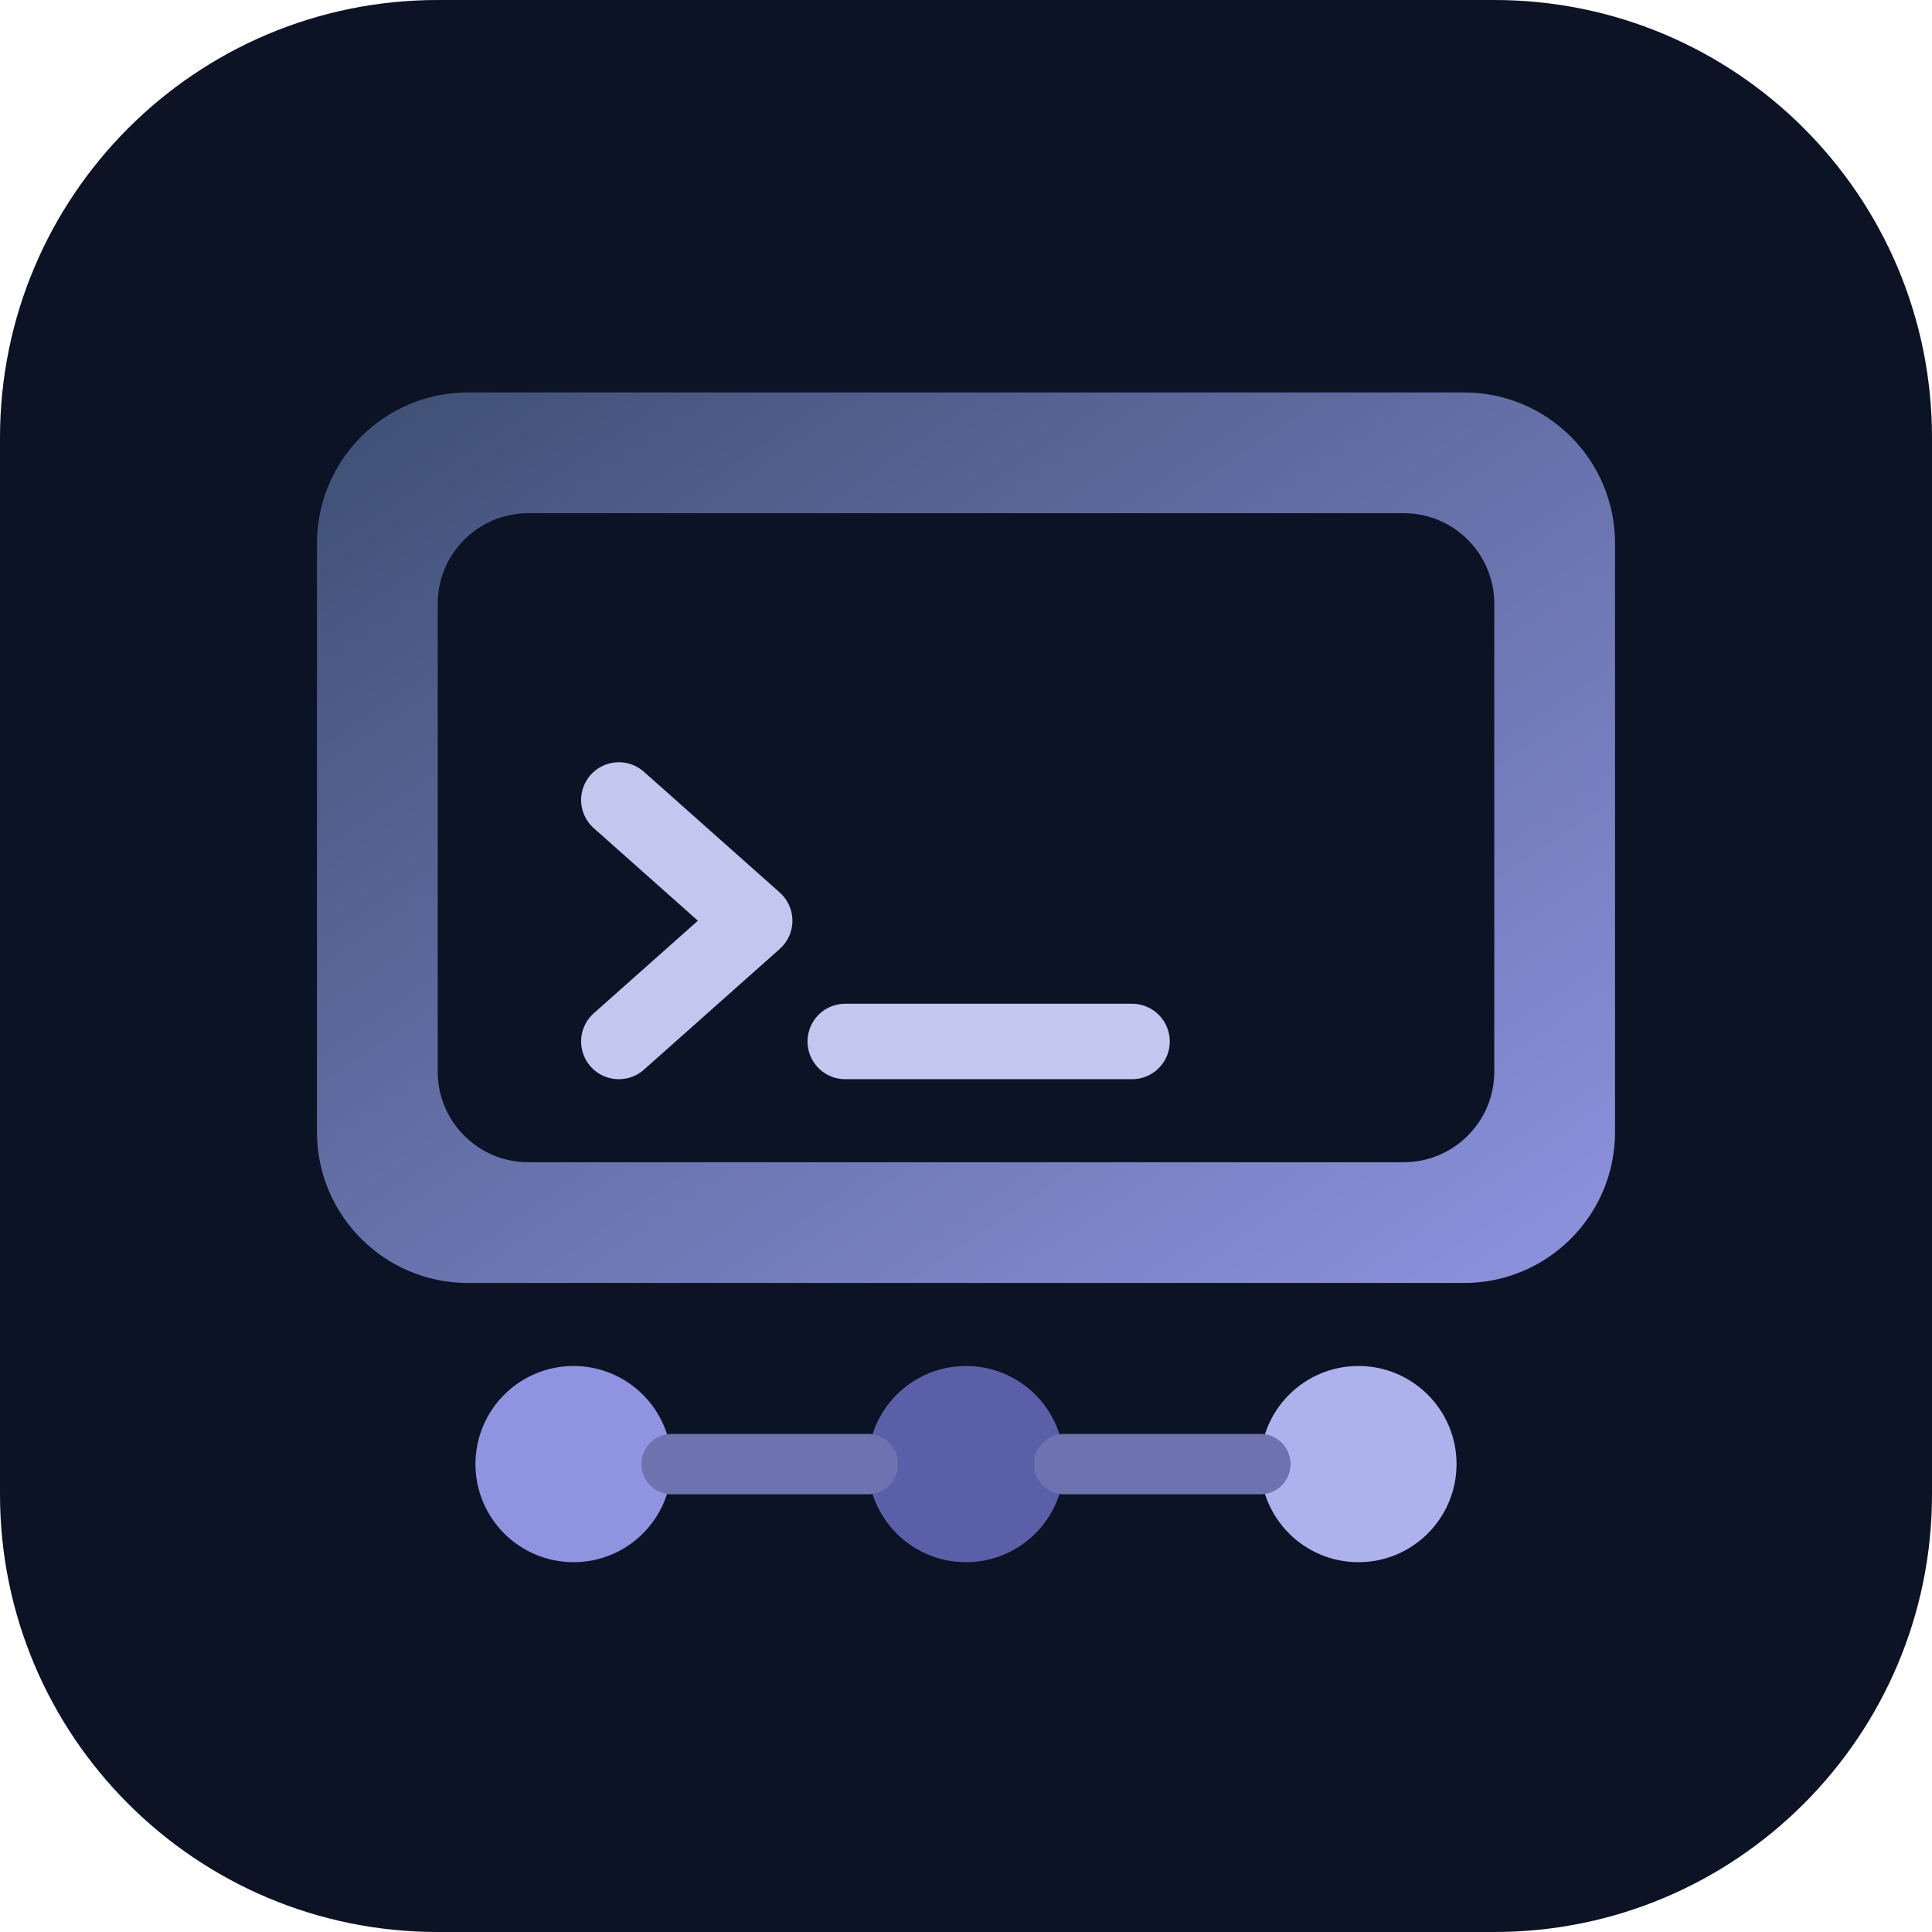
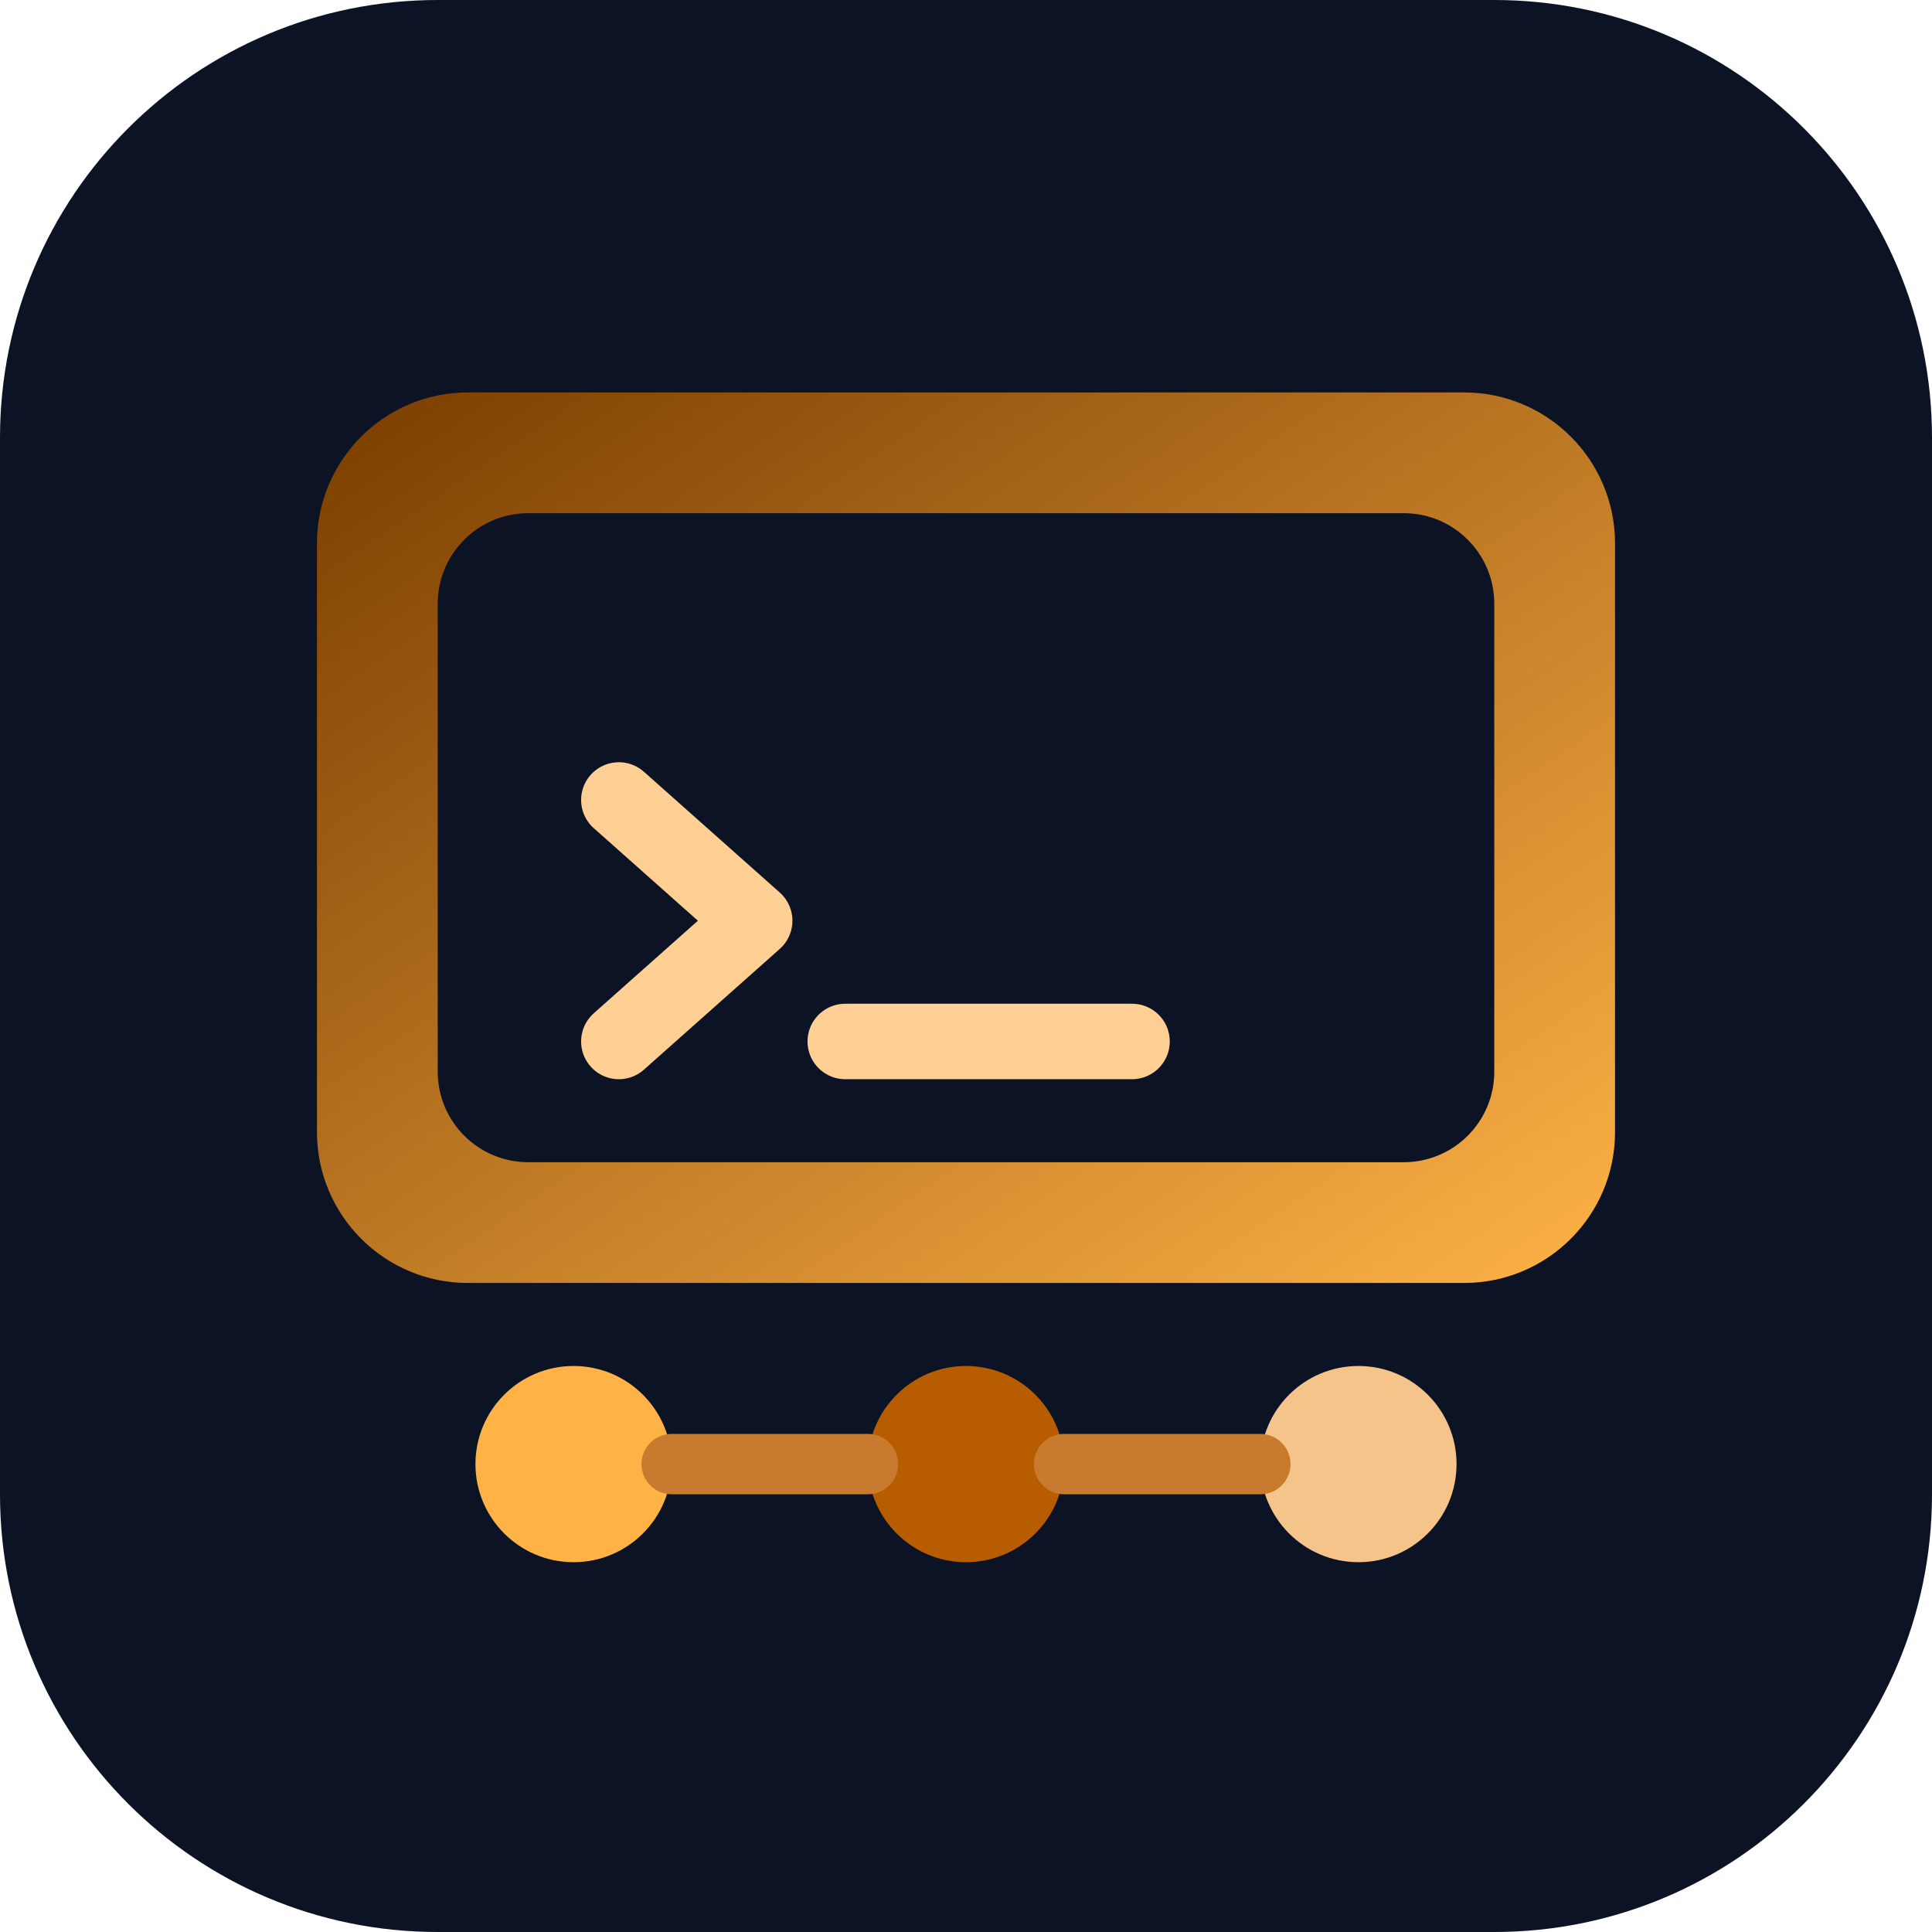
<svg xmlns="http://www.w3.org/2000/svg" viewBox="0 0 256 256">
  <defs>
    <linearGradient id="g" x1="0" x2="1" y1="0" y2="1">
-       <stop offset="0" stop-color="#3D4F73" />
-       <stop offset="1" stop-color="#8F93E0" />
+       <stop offset="0" stop-color="#7A3D00" />
+       <stop offset="1" stop-color="#FFB347" />
    </linearGradient>
  </defs>
  <rect width="256" height="256" rx="58" fill="#0B1324" />
  <rect x="42" y="52" width="172" height="118" rx="20" fill="url(#g)" />
  <rect x="58" y="68" width="140" height="86" rx="12" fill="#0B1324" />
-   <path d="M82 106l18 16-18 16M112 138h38" fill="none" stroke="#C3C6EF" stroke-width="10" stroke-linecap="round" stroke-linejoin="round" />
-   <circle cx="76" cy="194" r="13" fill="#8F93E0" />
-   <circle cx="128" cy="194" r="13" fill="#5B5FA8" />
-   <circle cx="180" cy="194" r="13" fill="#ADB1EC" />
-   <path d="M89 194h26M141 194h26" stroke="#6E72AE" stroke-width="8" stroke-linecap="round" />
+   <path d="M82 106l18 16-18 16M112 138h38" fill="none" stroke="#FFCF94" stroke-width="10" stroke-linecap="round" stroke-linejoin="round" />
+   <circle cx="76" cy="194" r="13" fill="#FFB347" />
+   <circle cx="128" cy="194" r="13" fill="#B85C00" />
+   <circle cx="180" cy="194" r="13" fill="#F5C48A" />
+   <path d="M89 194h26M141 194h26" stroke="#C87A2E" stroke-width="8" stroke-linecap="round" />
</svg>
